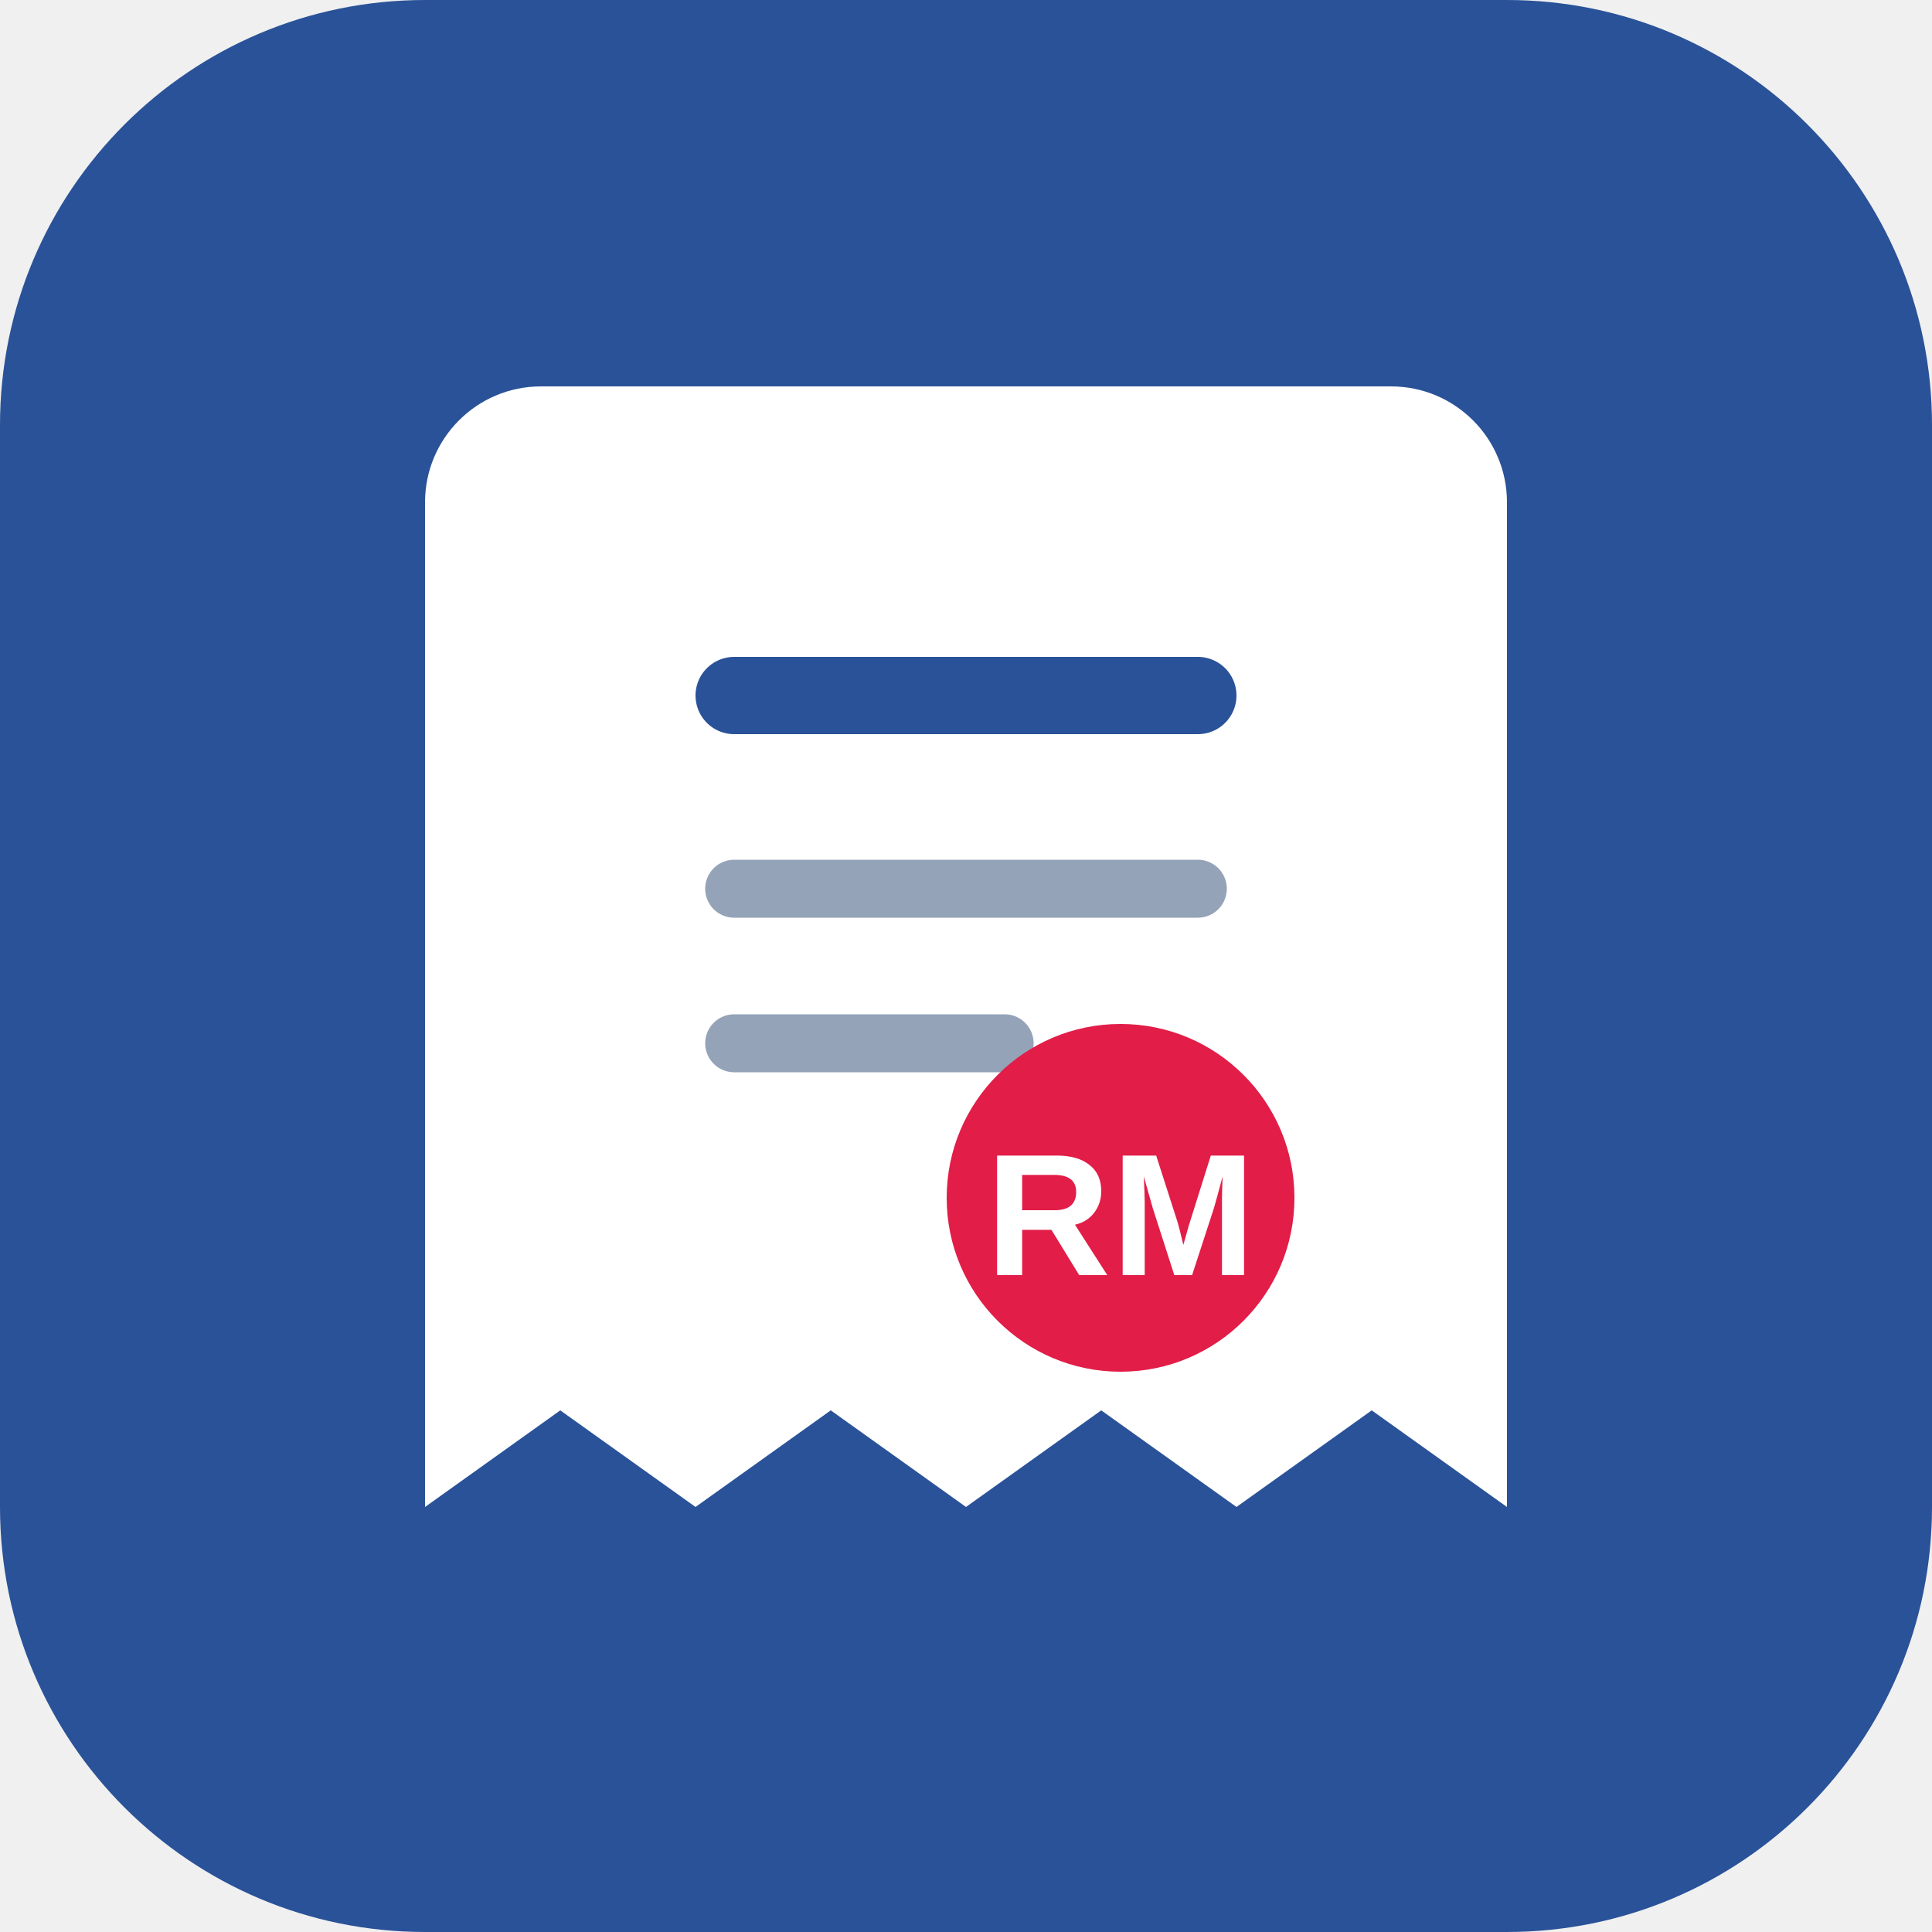
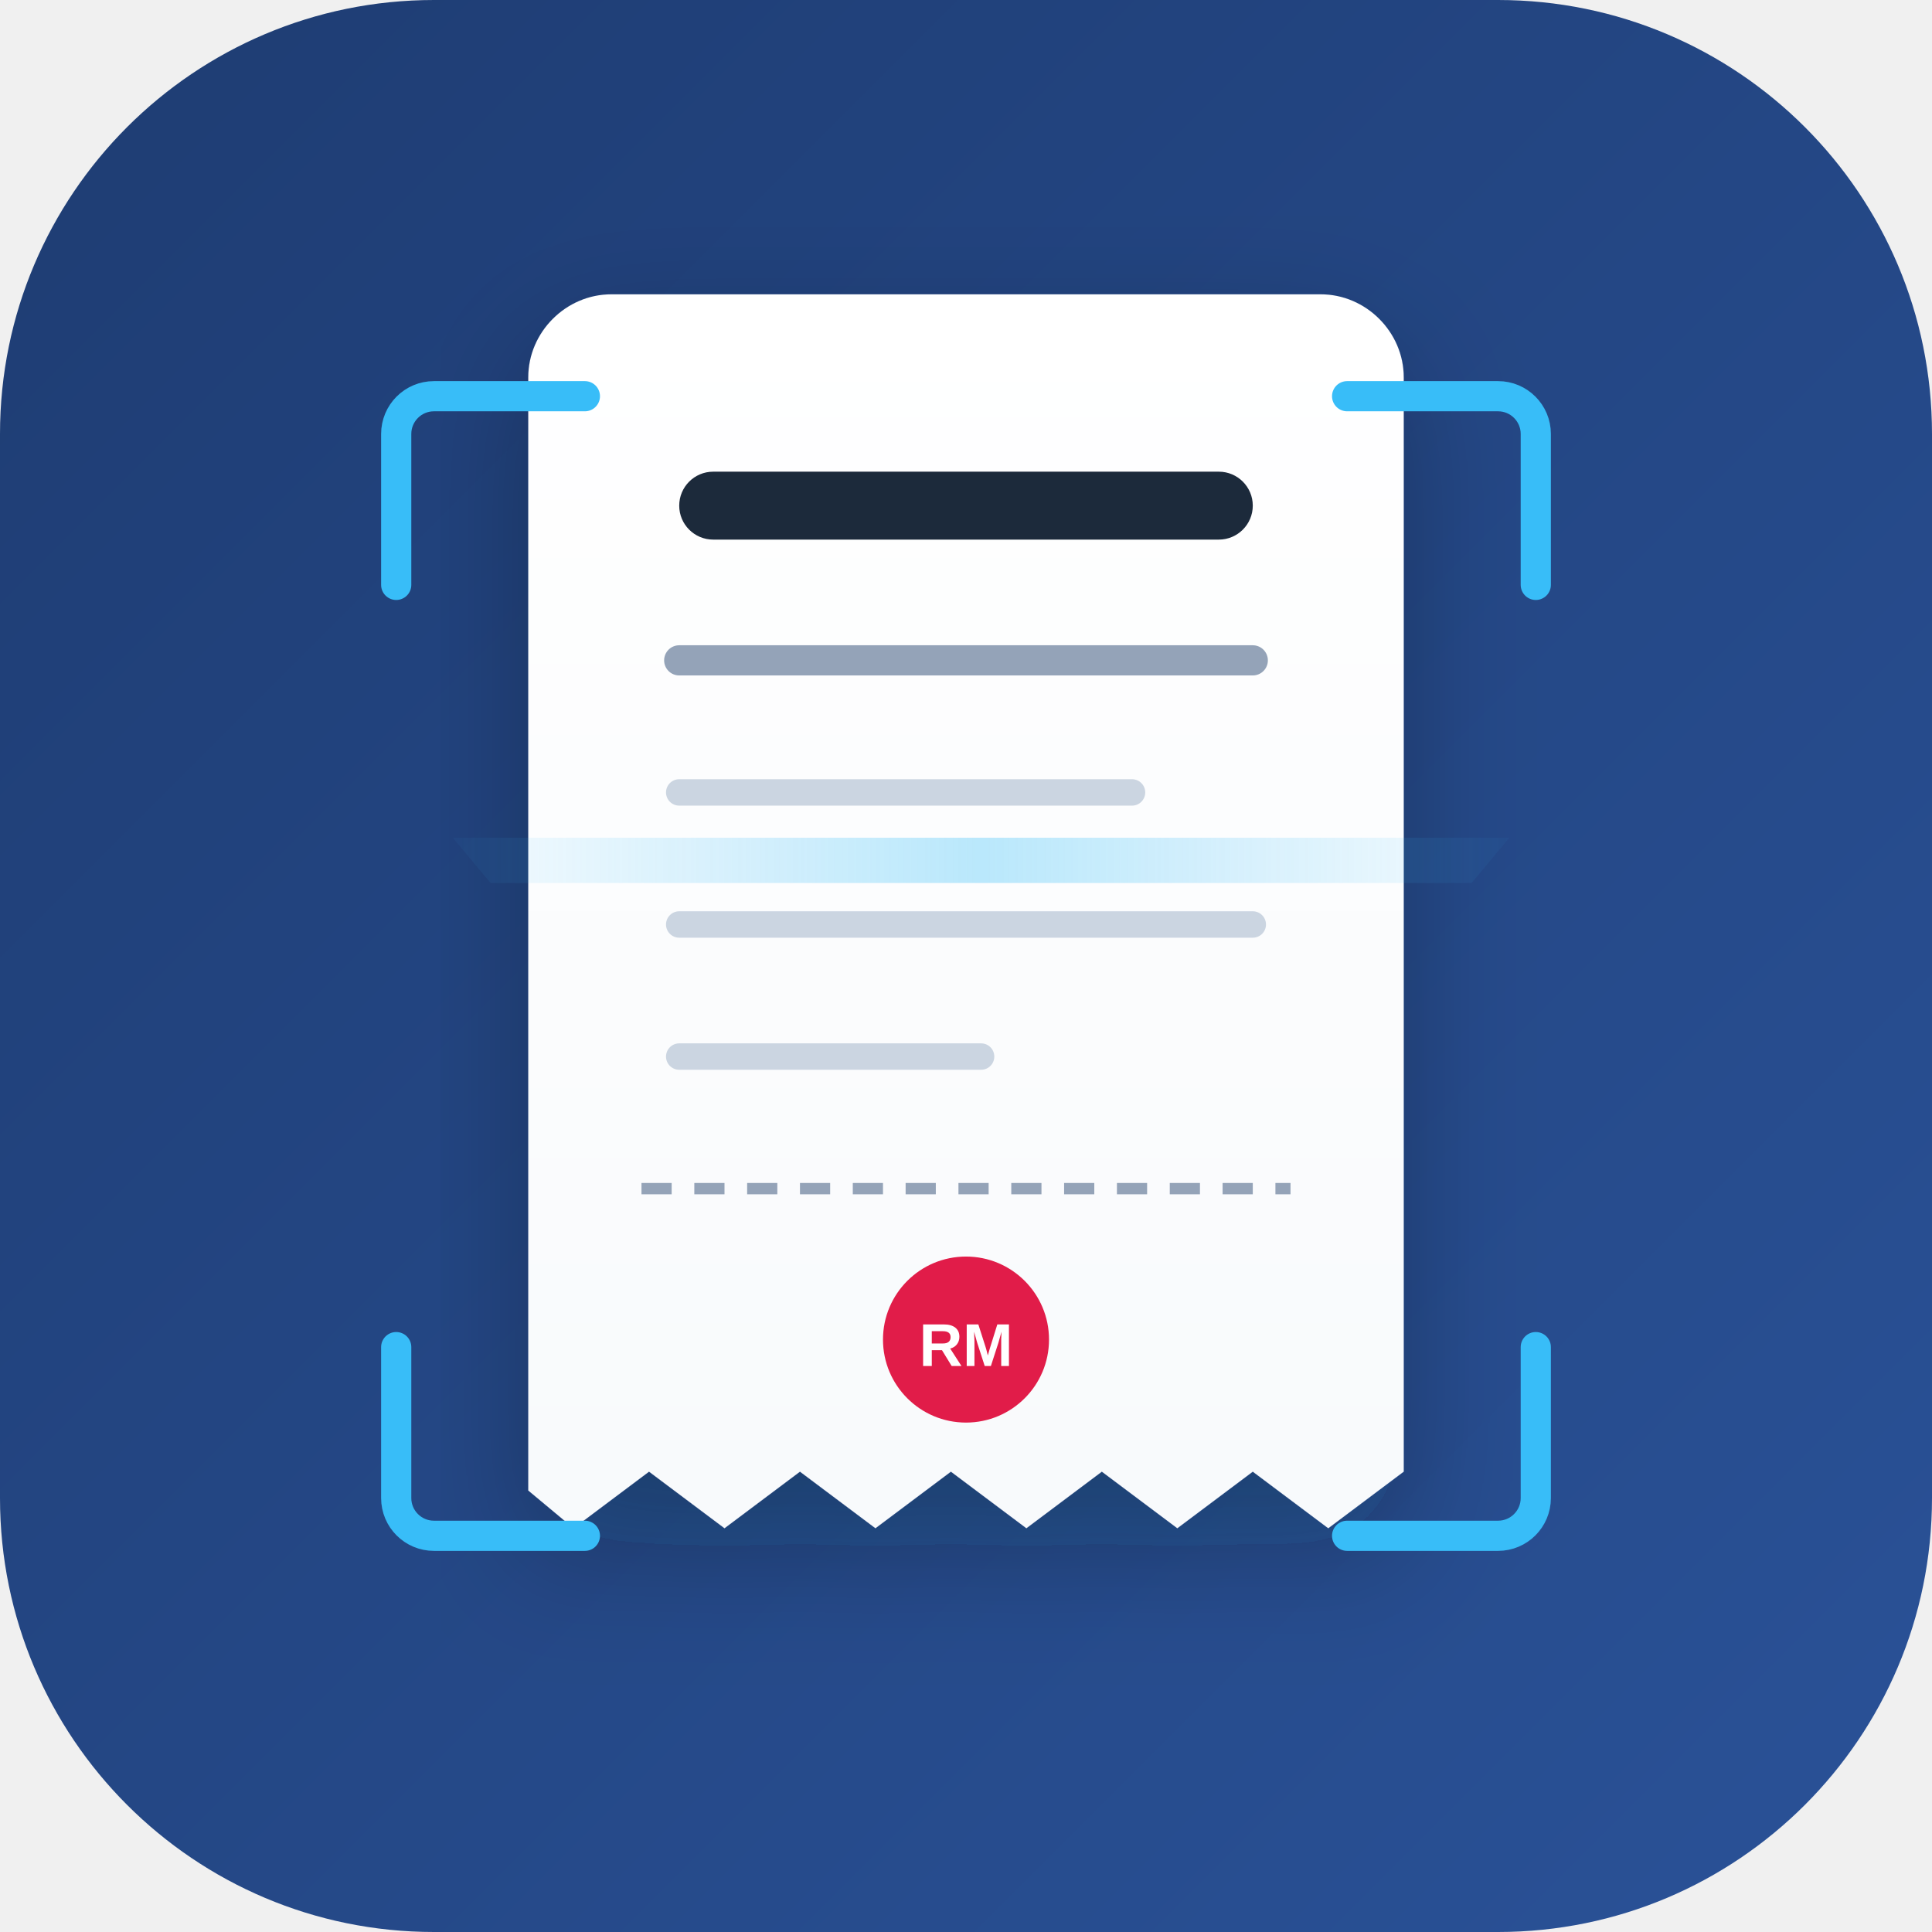
- <svg xmlns="http://www.w3.org/2000/svg" viewBox="0 0 100 100">
-   <rect width="100" height="100" rx="22" fill="#2a5298" />
-   <path d="M28 20 h44 a6 6 0 0 1 6 6 v52 l-7 -5 l-7 5 l-7 -5 l-7 5 l-7 -5 l-7 5 l-7 -5 l-7 5 v-52 a6 6 0 0 1 6 -6 z" fill="#ffffff" />
-   <line x1="38" y1="36" x2="62" y2="36" stroke="#2a5298" stroke-width="4" stroke-linecap="round" />
-   <line x1="38" y1="46" x2="62" y2="46" stroke="#94a3b8" stroke-width="3" stroke-linecap="round" />
-   <line x1="38" y1="54" x2="52" y2="54" stroke="#94a3b8" stroke-width="3" stroke-linecap="round" />
-   <circle cx="58" cy="62" r="9" fill="#e11d48" />
-   <text x="58" y="66" font-size="9" font-family="Arial" font-weight="bold" fill="#fff" text-anchor="middle">RM</text>
+ <svg xmlns="http://www.w3.org/2000/svg" viewBox="0 0 512 512" width="100%" height="100%">
+   <defs>
+     <linearGradient id="bgGrad" x1="0%" y1="0%" x2="100%" y2="100%">
+       <stop offset="0%" stop-color="#1e3c72" />
+       <stop offset="100%" stop-color="#2a5298" />
+     </linearGradient>
+     <linearGradient id="paperGrad" x1="0%" y1="0%" x2="0%" y2="100%">
+       <stop offset="0%" stop-color="#ffffff" />
+       <stop offset="100%" stop-color="#f8fafc" />
+     </linearGradient>
+     <linearGradient id="scanGrad" x1="0%" y1="0%" x2="100%" y2="0%">
+       <stop offset="0%" stop-color="#38bdf8" stop-opacity="0.1" />
+       <stop offset="50%" stop-color="#38bdf8" stop-opacity="0.85" />
+       <stop offset="100%" stop-color="#38bdf8" stop-opacity="0.1" />
+     </linearGradient>
+     <filter id="dropShadow" x="-10%" y="-10%" width="130%" height="130%">
+       <feDropShadow dx="0" dy="12" stdDeviation="16" flood-color="#0f172a" flood-opacity="0.25" />
+     </filter>
+   </defs>
+   <rect width="512" height="512" rx="115" fill="url(#bgGrad)" />
+   <g filter="url(#dropShadow)">
+     <path d="M140 100               C140 88 150 78 162 78               H350               C362 78 372 88 372 100               V390               L352 405 L332 390 L312 405 L292 390 L272 405 L252 390 L232 405 L212 390 L192 405 L172 390 L152 405 L140 395               Z" fill="url(#paperGrad)" />
+     <rect x="180" y="125" width="152" height="18" rx="9" fill="#1e293b" />
+     <line x1="180" y1="175" x2="332" y2="175" stroke="#94a3b8" stroke-width="8" stroke-linecap="round" />
+     <line x1="180" y1="210" x2="300" y2="210" stroke="#cbd5e1" stroke-width="7" stroke-linecap="round" />
+     <line x1="180" y1="245" x2="332" y2="245" stroke="#cbd5e1" stroke-width="7" stroke-linecap="round" />
+     <line x1="180" y1="280" x2="260" y2="280" stroke="#cbd5e1" stroke-width="7" stroke-linecap="round" />
+     <line x1="170" y1="315" x2="342" y2="315" stroke="#94a3b8" stroke-width="3" stroke-dasharray="8 6" />
+     <circle cx="256" cy="355" r="22" fill="#e11d48" />
+     <text x="256" y="362" font-family="-apple-system, BlinkMacSystemFont, Arial, sans-serif" font-weight="900" font-size="16" fill="#ffffff" text-anchor="middle">RM</text>
+   </g>
+   <line x1="110" y1="228" x2="402" y2="228" stroke="url(#scanGrad)" stroke-width="6" stroke-linecap="round" />
+   <polygon points="120,222 400,222 390,234 130,234" fill="url(#scanGrad)" opacity="0.4" />
+   <g stroke="#38bdf8" stroke-width="8" stroke-linecap="round" fill="none">
+     <path d="M 105 155 V 115 A 10 10 0 0 1 115 105 H 155" />
+     <path d="M 357 105 H 397 A 10 10 0 0 1 407 115 V 155" />
+     <path d="M 105 357 V 397 A 10 10 0 0 0 115 407 H 155" />
+     <path d="M 357 407 H 397 A 10 10 0 0 0 407 397 V 357" />
+   </g>
</svg>
